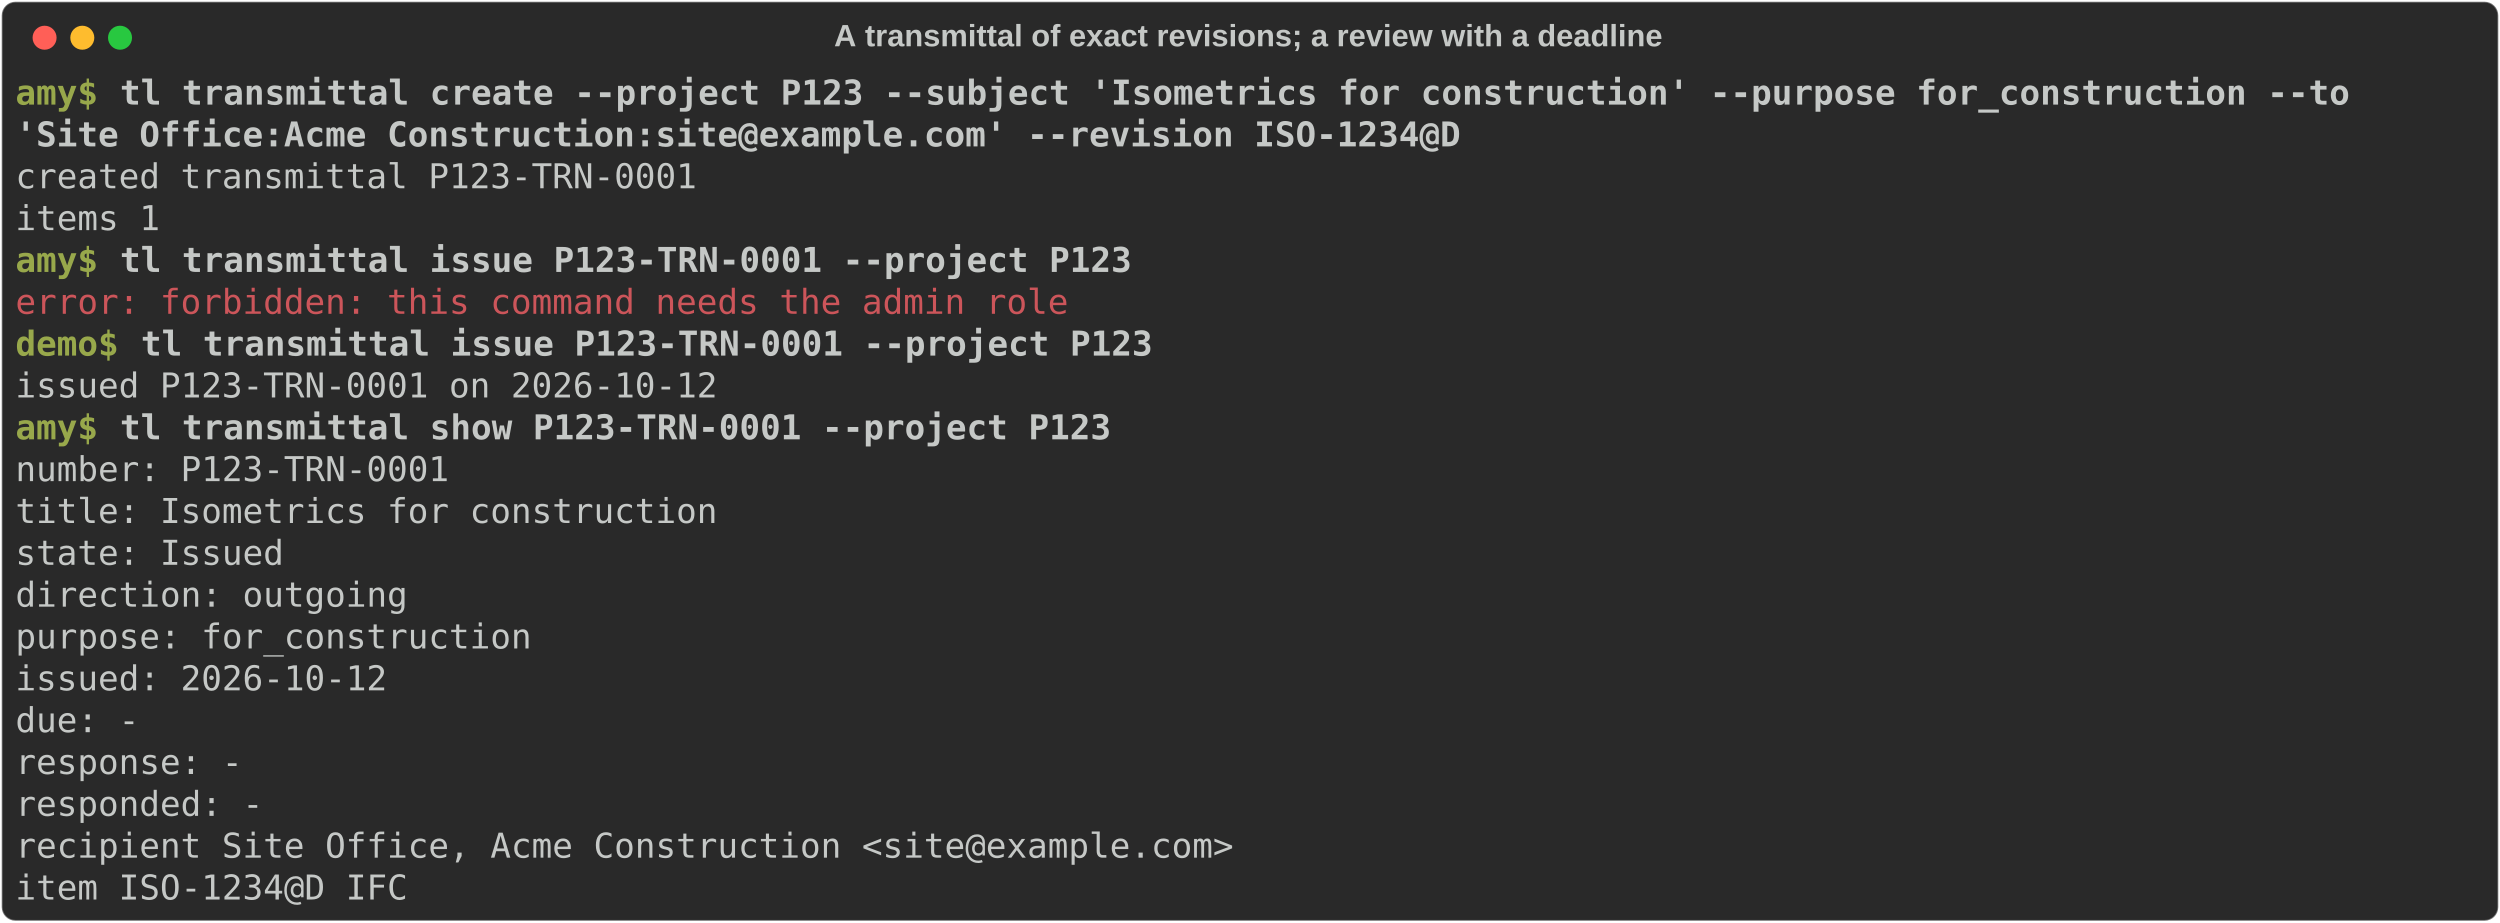
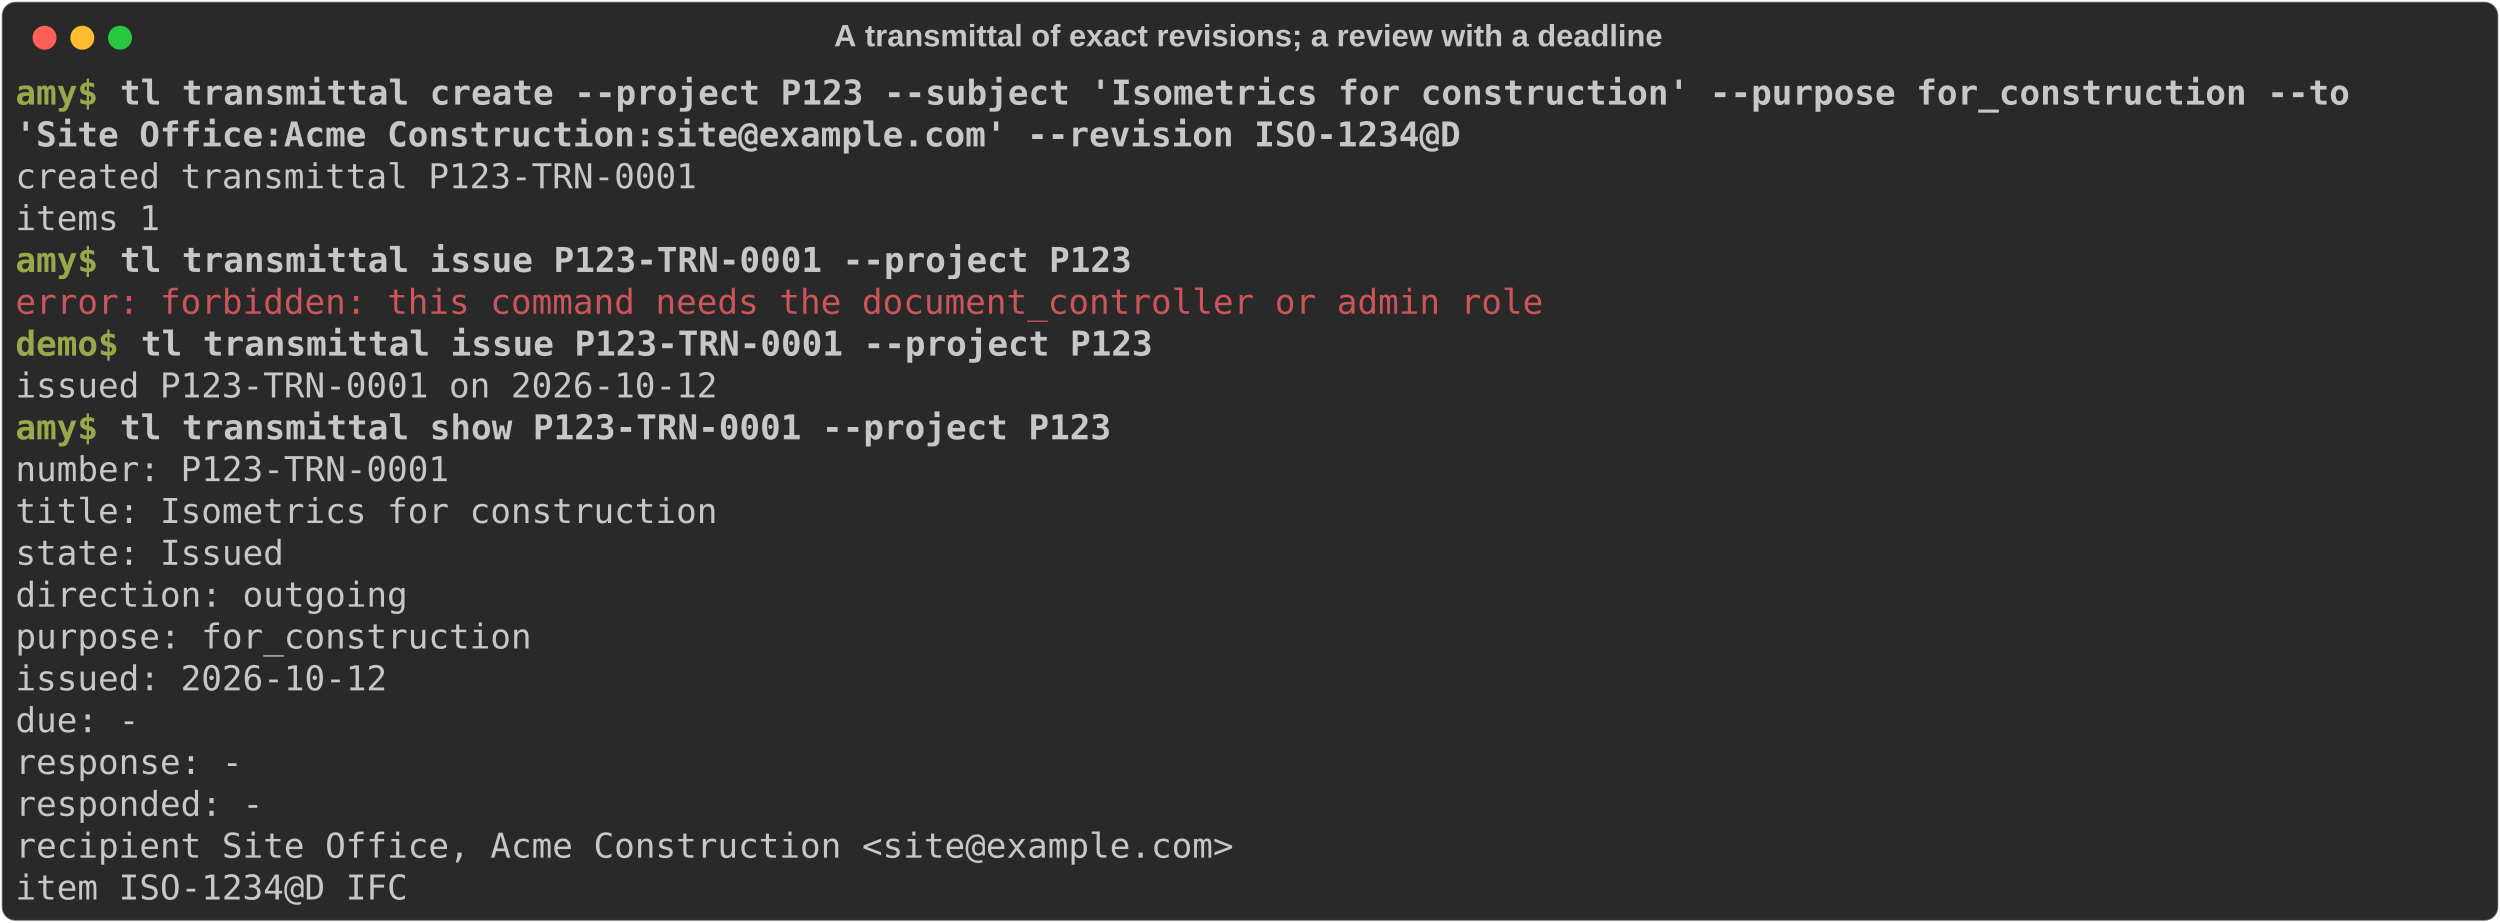
<svg xmlns="http://www.w3.org/2000/svg" class="rich-terminal" viewBox="0 0 1458 538.0">
  <style>

    
    

-     .terminal-2727164781-matrix {
+     .terminal-3261940880-matrix {
        font-family: Fira Code, monospace;
        font-size: 20px;
        line-height: 24.4px;
        font-variant-east-asian: full-width;
    }

-     .terminal-2727164781-title {
+     .terminal-3261940880-title {
        font-size: 18px;
        font-weight: bold;
        font-family: arial;
    }

-     .terminal-2727164781-r1 { fill: #98a84b;font-weight: bold }
- .terminal-2727164781-r2 { fill: #c5c8c6;font-weight: bold }
- .terminal-2727164781-r3 { fill: #c5c8c6 }
- .terminal-2727164781-r4 { fill: #cc555a }
+     .terminal-3261940880-r1 { fill: #98a84b;font-weight: bold }
+ .terminal-3261940880-r2 { fill: #c5c8c6;font-weight: bold }
+ .terminal-3261940880-r3 { fill: #c5c8c6 }
+ .terminal-3261940880-r4 { fill: #cc555a }
    </style>
  <defs>
-     <clipPath id="terminal-2727164781-clip-terminal">
+     <clipPath id="terminal-3261940880-clip-terminal">
      <rect x="0" y="0" width="1438.6" height="487.0" />
    </clipPath>
-     <clipPath id="terminal-2727164781-line-0">
+     <clipPath id="terminal-3261940880-line-0">
      <rect x="0" y="1.5" width="1439.6" height="24.65" />
    </clipPath>
-     <clipPath id="terminal-2727164781-line-1">
+     <clipPath id="terminal-3261940880-line-1">
      <rect x="0" y="25.9" width="1439.6" height="24.65" />
    </clipPath>
-     <clipPath id="terminal-2727164781-line-2">
+     <clipPath id="terminal-3261940880-line-2">
      <rect x="0" y="50.3" width="1439.6" height="24.65" />
    </clipPath>
-     <clipPath id="terminal-2727164781-line-3">
+     <clipPath id="terminal-3261940880-line-3">
      <rect x="0" y="74.7" width="1439.6" height="24.65" />
    </clipPath>
-     <clipPath id="terminal-2727164781-line-4">
+     <clipPath id="terminal-3261940880-line-4">
      <rect x="0" y="99.1" width="1439.6" height="24.65" />
    </clipPath>
-     <clipPath id="terminal-2727164781-line-5">
+     <clipPath id="terminal-3261940880-line-5">
      <rect x="0" y="123.5" width="1439.6" height="24.65" />
    </clipPath>
-     <clipPath id="terminal-2727164781-line-6">
+     <clipPath id="terminal-3261940880-line-6">
      <rect x="0" y="147.9" width="1439.6" height="24.65" />
    </clipPath>
-     <clipPath id="terminal-2727164781-line-7">
+     <clipPath id="terminal-3261940880-line-7">
      <rect x="0" y="172.3" width="1439.6" height="24.65" />
    </clipPath>
-     <clipPath id="terminal-2727164781-line-8">
+     <clipPath id="terminal-3261940880-line-8">
      <rect x="0" y="196.7" width="1439.6" height="24.65" />
    </clipPath>
-     <clipPath id="terminal-2727164781-line-9">
+     <clipPath id="terminal-3261940880-line-9">
      <rect x="0" y="221.1" width="1439.6" height="24.65" />
    </clipPath>
-     <clipPath id="terminal-2727164781-line-10">
+     <clipPath id="terminal-3261940880-line-10">
      <rect x="0" y="245.5" width="1439.6" height="24.65" />
    </clipPath>
-     <clipPath id="terminal-2727164781-line-11">
+     <clipPath id="terminal-3261940880-line-11">
      <rect x="0" y="269.9" width="1439.6" height="24.65" />
    </clipPath>
-     <clipPath id="terminal-2727164781-line-12">
+     <clipPath id="terminal-3261940880-line-12">
      <rect x="0" y="294.3" width="1439.6" height="24.65" />
    </clipPath>
-     <clipPath id="terminal-2727164781-line-13">
+     <clipPath id="terminal-3261940880-line-13">
      <rect x="0" y="318.7" width="1439.6" height="24.65" />
    </clipPath>
-     <clipPath id="terminal-2727164781-line-14">
+     <clipPath id="terminal-3261940880-line-14">
      <rect x="0" y="343.1" width="1439.6" height="24.65" />
    </clipPath>
-     <clipPath id="terminal-2727164781-line-15">
+     <clipPath id="terminal-3261940880-line-15">
      <rect x="0" y="367.5" width="1439.6" height="24.65" />
    </clipPath>
-     <clipPath id="terminal-2727164781-line-16">
+     <clipPath id="terminal-3261940880-line-16">
      <rect x="0" y="391.9" width="1439.6" height="24.65" />
    </clipPath>
-     <clipPath id="terminal-2727164781-line-17">
+     <clipPath id="terminal-3261940880-line-17">
      <rect x="0" y="416.3" width="1439.6" height="24.65" />
    </clipPath>
-     <clipPath id="terminal-2727164781-line-18">
+     <clipPath id="terminal-3261940880-line-18">
      <rect x="0" y="440.7" width="1439.6" height="24.65" />
    </clipPath>
  </defs>
  <rect fill="#292929" stroke="rgba(255,255,255,0.35)" stroke-width="1" x="1" y="1" width="1456" height="536" rx="8" />
-   <text class="terminal-2727164781-title" fill="#c5c8c6" text-anchor="middle" x="728" y="27">A transmittal of exact revisions; a review with a deadline</text>
+   <text class="terminal-3261940880-title" fill="#c5c8c6" text-anchor="middle" x="728" y="27">A transmittal of exact revisions; a review with a deadline</text>
  <g transform="translate(26,22)">
    <circle cx="0" cy="0" r="7" fill="#ff5f57" />
    <circle cx="22" cy="0" r="7" fill="#febc2e" />
    <circle cx="44" cy="0" r="7" fill="#28c840" />
  </g>
-   <g transform="translate(9, 41)" clip-path="url(#terminal-2727164781-clip-terminal)">
-     <g class="terminal-2727164781-matrix">
-       <text class="terminal-2727164781-r1" x="0" y="20" textLength="61" clip-path="url(#terminal-2727164781-line-0)">amy$ </text>
-       <text class="terminal-2727164781-r2" x="61" y="20" textLength="1329.8" clip-path="url(#terminal-2727164781-line-0)">tl transmittal create --project P123 --subject 'Isometrics for construction' --purpose for_construction --to </text>
-       <text class="terminal-2727164781-r3" x="1439.6" y="20" textLength="12.2" clip-path="url(#terminal-2727164781-line-0)">
+   <g transform="translate(9, 41)" clip-path="url(#terminal-3261940880-clip-terminal)">
+     <g class="terminal-3261940880-matrix">
+       <text class="terminal-3261940880-r1" x="0" y="20" textLength="61" clip-path="url(#terminal-3261940880-line-0)">amy$ </text>
+       <text class="terminal-3261940880-r2" x="61" y="20" textLength="1329.8" clip-path="url(#terminal-3261940880-line-0)">tl transmittal create --project P123 --subject 'Isometrics for construction' --purpose for_construction --to </text>
+       <text class="terminal-3261940880-r3" x="1439.6" y="20" textLength="12.2" clip-path="url(#terminal-3261940880-line-0)">
</text>
-       <text class="terminal-2727164781-r2" x="0" y="44.4" textLength="854" clip-path="url(#terminal-2727164781-line-1)">'Site Office:Acme Construction:site@example.com' --revision ISO-1234@D</text>
-       <text class="terminal-2727164781-r3" x="1439.6" y="44.4" textLength="12.2" clip-path="url(#terminal-2727164781-line-1)">
+       <text class="terminal-3261940880-r2" x="0" y="44.4" textLength="854" clip-path="url(#terminal-3261940880-line-1)">'Site Office:Acme Construction:site@example.com' --revision ISO-1234@D</text>
+       <text class="terminal-3261940880-r3" x="1439.6" y="44.4" textLength="12.2" clip-path="url(#terminal-3261940880-line-1)">
</text>
-       <text class="terminal-2727164781-r3" x="0" y="68.8" textLength="402.6" clip-path="url(#terminal-2727164781-line-2)">created transmittal P123-TRN-0001</text>
-       <text class="terminal-2727164781-r3" x="1439.6" y="68.8" textLength="12.2" clip-path="url(#terminal-2727164781-line-2)">
+       <text class="terminal-3261940880-r3" x="0" y="68.8" textLength="402.6" clip-path="url(#terminal-3261940880-line-2)">created transmittal P123-TRN-0001</text>
+       <text class="terminal-3261940880-r3" x="1439.6" y="68.8" textLength="12.2" clip-path="url(#terminal-3261940880-line-2)">
</text>
-       <text class="terminal-2727164781-r3" x="0" y="93.2" textLength="85.4" clip-path="url(#terminal-2727164781-line-3)">items 1</text>
-       <text class="terminal-2727164781-r3" x="1439.6" y="93.2" textLength="12.2" clip-path="url(#terminal-2727164781-line-3)">
+       <text class="terminal-3261940880-r3" x="0" y="93.2" textLength="85.4" clip-path="url(#terminal-3261940880-line-3)">items 1</text>
+       <text class="terminal-3261940880-r3" x="1439.6" y="93.2" textLength="12.2" clip-path="url(#terminal-3261940880-line-3)">
</text>
-       <text class="terminal-2727164781-r1" x="0" y="117.6" textLength="61" clip-path="url(#terminal-2727164781-line-4)">amy$ </text>
-       <text class="terminal-2727164781-r2" x="61" y="117.6" textLength="597.8" clip-path="url(#terminal-2727164781-line-4)">tl transmittal issue P123-TRN-0001 --project P123</text>
-       <text class="terminal-2727164781-r3" x="1439.6" y="117.6" textLength="12.2" clip-path="url(#terminal-2727164781-line-4)">
+       <text class="terminal-3261940880-r1" x="0" y="117.6" textLength="61" clip-path="url(#terminal-3261940880-line-4)">amy$ </text>
+       <text class="terminal-3261940880-r2" x="61" y="117.6" textLength="597.8" clip-path="url(#terminal-3261940880-line-4)">tl transmittal issue P123-TRN-0001 --project P123</text>
+       <text class="terminal-3261940880-r3" x="1439.6" y="117.6" textLength="12.2" clip-path="url(#terminal-3261940880-line-4)">
</text>
-       <text class="terminal-2727164781-r4" x="0" y="142" textLength="622.2" clip-path="url(#terminal-2727164781-line-5)">error: forbidden: this command needs the admin role</text>
-       <text class="terminal-2727164781-r3" x="1439.6" y="142" textLength="12.2" clip-path="url(#terminal-2727164781-line-5)">
+       <text class="terminal-3261940880-r4" x="0" y="142" textLength="902.8" clip-path="url(#terminal-3261940880-line-5)">error: forbidden: this command needs the document_controller or admin role</text>
+       <text class="terminal-3261940880-r3" x="1439.6" y="142" textLength="12.2" clip-path="url(#terminal-3261940880-line-5)">
</text>
-       <text class="terminal-2727164781-r1" x="0" y="166.4" textLength="73.2" clip-path="url(#terminal-2727164781-line-6)">demo$ </text>
-       <text class="terminal-2727164781-r2" x="73.2" y="166.4" textLength="597.8" clip-path="url(#terminal-2727164781-line-6)">tl transmittal issue P123-TRN-0001 --project P123</text>
-       <text class="terminal-2727164781-r3" x="1439.6" y="166.4" textLength="12.2" clip-path="url(#terminal-2727164781-line-6)">
+       <text class="terminal-3261940880-r1" x="0" y="166.4" textLength="73.2" clip-path="url(#terminal-3261940880-line-6)">demo$ </text>
+       <text class="terminal-3261940880-r2" x="73.2" y="166.4" textLength="597.8" clip-path="url(#terminal-3261940880-line-6)">tl transmittal issue P123-TRN-0001 --project P123</text>
+       <text class="terminal-3261940880-r3" x="1439.6" y="166.4" textLength="12.2" clip-path="url(#terminal-3261940880-line-6)">
</text>
-       <text class="terminal-2727164781-r3" x="0" y="190.8" textLength="414.8" clip-path="url(#terminal-2727164781-line-7)">issued P123-TRN-0001 on 2026-10-12</text>
-       <text class="terminal-2727164781-r3" x="1439.6" y="190.8" textLength="12.2" clip-path="url(#terminal-2727164781-line-7)">
+       <text class="terminal-3261940880-r3" x="0" y="190.8" textLength="414.8" clip-path="url(#terminal-3261940880-line-7)">issued P123-TRN-0001 on 2026-10-12</text>
+       <text class="terminal-3261940880-r3" x="1439.6" y="190.8" textLength="12.2" clip-path="url(#terminal-3261940880-line-7)">
</text>
-       <text class="terminal-2727164781-r1" x="0" y="215.2" textLength="61" clip-path="url(#terminal-2727164781-line-8)">amy$ </text>
-       <text class="terminal-2727164781-r2" x="61" y="215.2" textLength="585.6" clip-path="url(#terminal-2727164781-line-8)">tl transmittal show P123-TRN-0001 --project P123</text>
-       <text class="terminal-2727164781-r3" x="1439.6" y="215.2" textLength="12.2" clip-path="url(#terminal-2727164781-line-8)">
+       <text class="terminal-3261940880-r1" x="0" y="215.2" textLength="61" clip-path="url(#terminal-3261940880-line-8)">amy$ </text>
+       <text class="terminal-3261940880-r2" x="61" y="215.2" textLength="585.6" clip-path="url(#terminal-3261940880-line-8)">tl transmittal show P123-TRN-0001 --project P123</text>
+       <text class="terminal-3261940880-r3" x="1439.6" y="215.2" textLength="12.2" clip-path="url(#terminal-3261940880-line-8)">
</text>
-       <text class="terminal-2727164781-r3" x="0" y="239.6" textLength="256.2" clip-path="url(#terminal-2727164781-line-9)">number: P123-TRN-0001</text>
-       <text class="terminal-2727164781-r3" x="1439.6" y="239.6" textLength="12.2" clip-path="url(#terminal-2727164781-line-9)">
+       <text class="terminal-3261940880-r3" x="0" y="239.6" textLength="256.2" clip-path="url(#terminal-3261940880-line-9)">number: P123-TRN-0001</text>
+       <text class="terminal-3261940880-r3" x="1439.6" y="239.6" textLength="12.2" clip-path="url(#terminal-3261940880-line-9)">
</text>
-       <text class="terminal-2727164781-r3" x="0" y="264" textLength="414.8" clip-path="url(#terminal-2727164781-line-10)">title: Isometrics for construction</text>
-       <text class="terminal-2727164781-r3" x="1439.6" y="264" textLength="12.2" clip-path="url(#terminal-2727164781-line-10)">
+       <text class="terminal-3261940880-r3" x="0" y="264" textLength="414.8" clip-path="url(#terminal-3261940880-line-10)">title: Isometrics for construction</text>
+       <text class="terminal-3261940880-r3" x="1439.6" y="264" textLength="12.2" clip-path="url(#terminal-3261940880-line-10)">
</text>
-       <text class="terminal-2727164781-r3" x="0" y="288.4" textLength="158.6" clip-path="url(#terminal-2727164781-line-11)">state: Issued</text>
-       <text class="terminal-2727164781-r3" x="1439.6" y="288.4" textLength="12.2" clip-path="url(#terminal-2727164781-line-11)">
+       <text class="terminal-3261940880-r3" x="0" y="288.4" textLength="158.6" clip-path="url(#terminal-3261940880-line-11)">state: Issued</text>
+       <text class="terminal-3261940880-r3" x="1439.6" y="288.4" textLength="12.2" clip-path="url(#terminal-3261940880-line-11)">
</text>
-       <text class="terminal-2727164781-r3" x="0" y="312.8" textLength="231.8" clip-path="url(#terminal-2727164781-line-12)">direction: outgoing</text>
-       <text class="terminal-2727164781-r3" x="1439.6" y="312.8" textLength="12.2" clip-path="url(#terminal-2727164781-line-12)">
+       <text class="terminal-3261940880-r3" x="0" y="312.8" textLength="231.8" clip-path="url(#terminal-3261940880-line-12)">direction: outgoing</text>
+       <text class="terminal-3261940880-r3" x="1439.6" y="312.8" textLength="12.2" clip-path="url(#terminal-3261940880-line-12)">
</text>
-       <text class="terminal-2727164781-r3" x="0" y="337.2" textLength="305" clip-path="url(#terminal-2727164781-line-13)">purpose: for_construction</text>
-       <text class="terminal-2727164781-r3" x="1439.6" y="337.2" textLength="12.2" clip-path="url(#terminal-2727164781-line-13)">
+       <text class="terminal-3261940880-r3" x="0" y="337.2" textLength="305" clip-path="url(#terminal-3261940880-line-13)">purpose: for_construction</text>
+       <text class="terminal-3261940880-r3" x="1439.6" y="337.2" textLength="12.2" clip-path="url(#terminal-3261940880-line-13)">
</text>
-       <text class="terminal-2727164781-r3" x="0" y="361.6" textLength="219.6" clip-path="url(#terminal-2727164781-line-14)">issued: 2026-10-12</text>
-       <text class="terminal-2727164781-r3" x="1439.6" y="361.6" textLength="12.2" clip-path="url(#terminal-2727164781-line-14)">
+       <text class="terminal-3261940880-r3" x="0" y="361.6" textLength="219.6" clip-path="url(#terminal-3261940880-line-14)">issued: 2026-10-12</text>
+       <text class="terminal-3261940880-r3" x="1439.6" y="361.6" textLength="12.2" clip-path="url(#terminal-3261940880-line-14)">
</text>
-       <text class="terminal-2727164781-r3" x="0" y="386" textLength="73.2" clip-path="url(#terminal-2727164781-line-15)">due: -</text>
-       <text class="terminal-2727164781-r3" x="1439.6" y="386" textLength="12.2" clip-path="url(#terminal-2727164781-line-15)">
+       <text class="terminal-3261940880-r3" x="0" y="386" textLength="73.2" clip-path="url(#terminal-3261940880-line-15)">due: -</text>
+       <text class="terminal-3261940880-r3" x="1439.6" y="386" textLength="12.2" clip-path="url(#terminal-3261940880-line-15)">
</text>
-       <text class="terminal-2727164781-r3" x="0" y="410.4" textLength="134.2" clip-path="url(#terminal-2727164781-line-16)">response: -</text>
-       <text class="terminal-2727164781-r3" x="1439.6" y="410.4" textLength="12.2" clip-path="url(#terminal-2727164781-line-16)">
+       <text class="terminal-3261940880-r3" x="0" y="410.4" textLength="134.2" clip-path="url(#terminal-3261940880-line-16)">response: -</text>
+       <text class="terminal-3261940880-r3" x="1439.6" y="410.4" textLength="12.2" clip-path="url(#terminal-3261940880-line-16)">
</text>
-       <text class="terminal-2727164781-r3" x="0" y="434.8" textLength="146.4" clip-path="url(#terminal-2727164781-line-17)">responded: -</text>
-       <text class="terminal-2727164781-r3" x="1439.6" y="434.8" textLength="12.2" clip-path="url(#terminal-2727164781-line-17)">
+       <text class="terminal-3261940880-r3" x="0" y="434.8" textLength="146.4" clip-path="url(#terminal-3261940880-line-17)">responded: -</text>
+       <text class="terminal-3261940880-r3" x="1439.6" y="434.8" textLength="12.2" clip-path="url(#terminal-3261940880-line-17)">
</text>
-       <text class="terminal-2727164781-r3" x="0" y="459.2" textLength="719.8" clip-path="url(#terminal-2727164781-line-18)">recipient Site Office, Acme Construction &lt;site@example.com&gt;</text>
-       <text class="terminal-2727164781-r3" x="1439.6" y="459.2" textLength="12.2" clip-path="url(#terminal-2727164781-line-18)">
+       <text class="terminal-3261940880-r3" x="0" y="459.2" textLength="719.8" clip-path="url(#terminal-3261940880-line-18)">recipient Site Office, Acme Construction &lt;site@example.com&gt;</text>
+       <text class="terminal-3261940880-r3" x="1439.6" y="459.2" textLength="12.2" clip-path="url(#terminal-3261940880-line-18)">
</text>
-       <text class="terminal-2727164781-r3" x="0" y="483.6" textLength="231.8" clip-path="url(#terminal-2727164781-line-19)">item ISO-1234@D IFC</text>
-       <text class="terminal-2727164781-r3" x="1439.6" y="483.6" textLength="12.2" clip-path="url(#terminal-2727164781-line-19)">
+       <text class="terminal-3261940880-r3" x="0" y="483.6" textLength="231.8" clip-path="url(#terminal-3261940880-line-19)">item ISO-1234@D IFC</text>
+       <text class="terminal-3261940880-r3" x="1439.6" y="483.6" textLength="12.2" clip-path="url(#terminal-3261940880-line-19)">
</text>
    </g>
  </g>
</svg>
